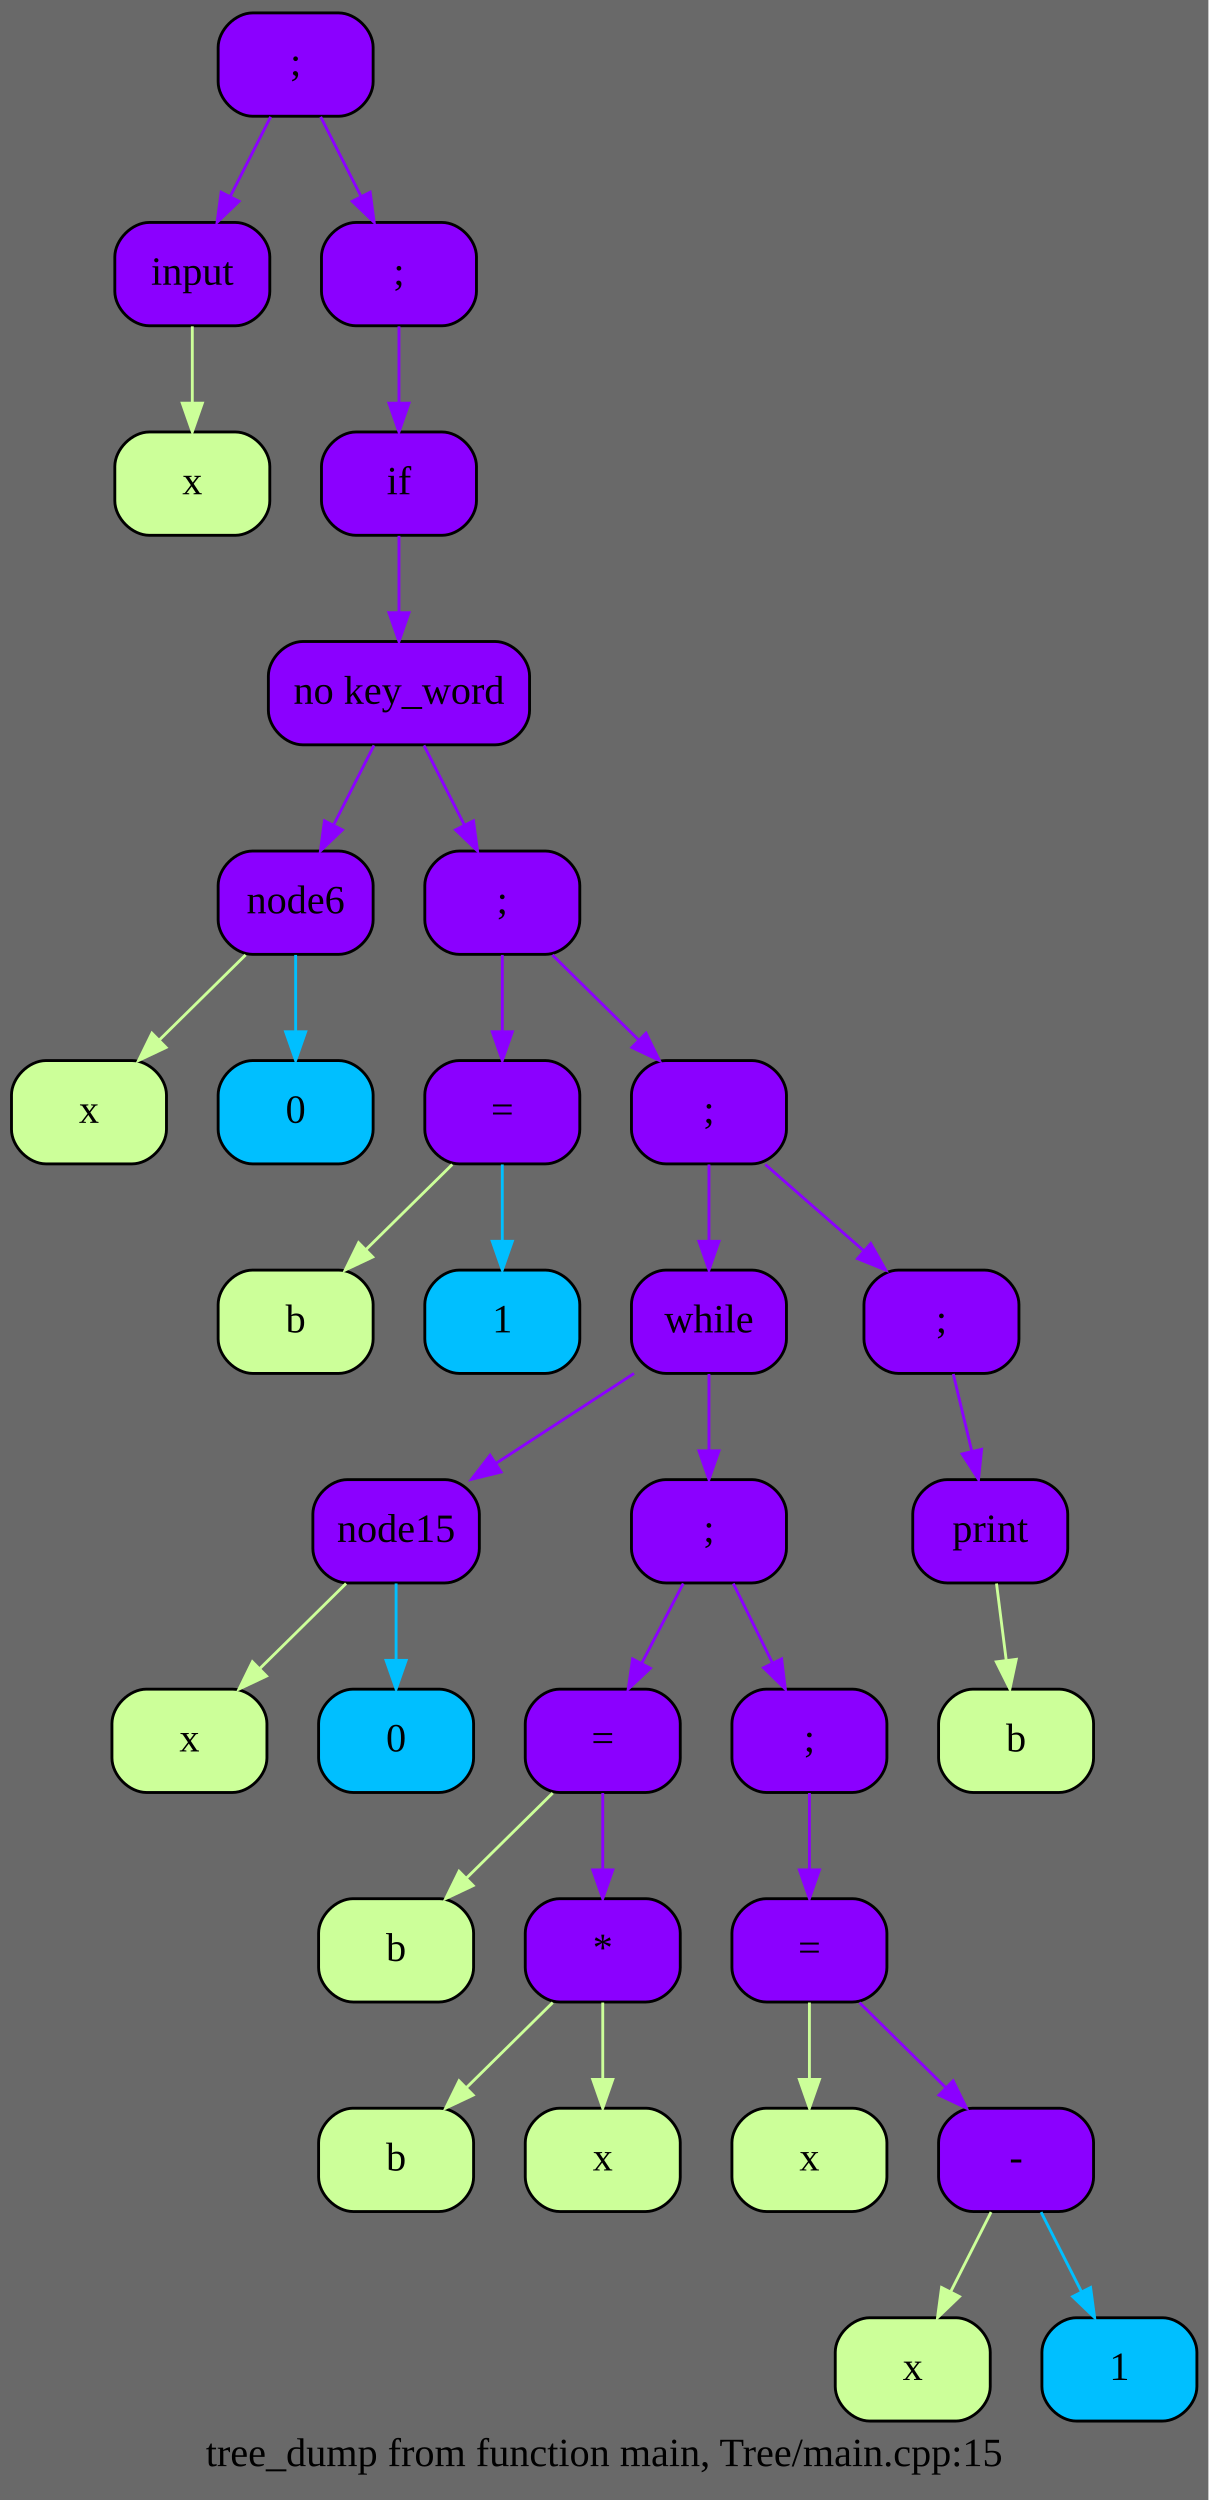
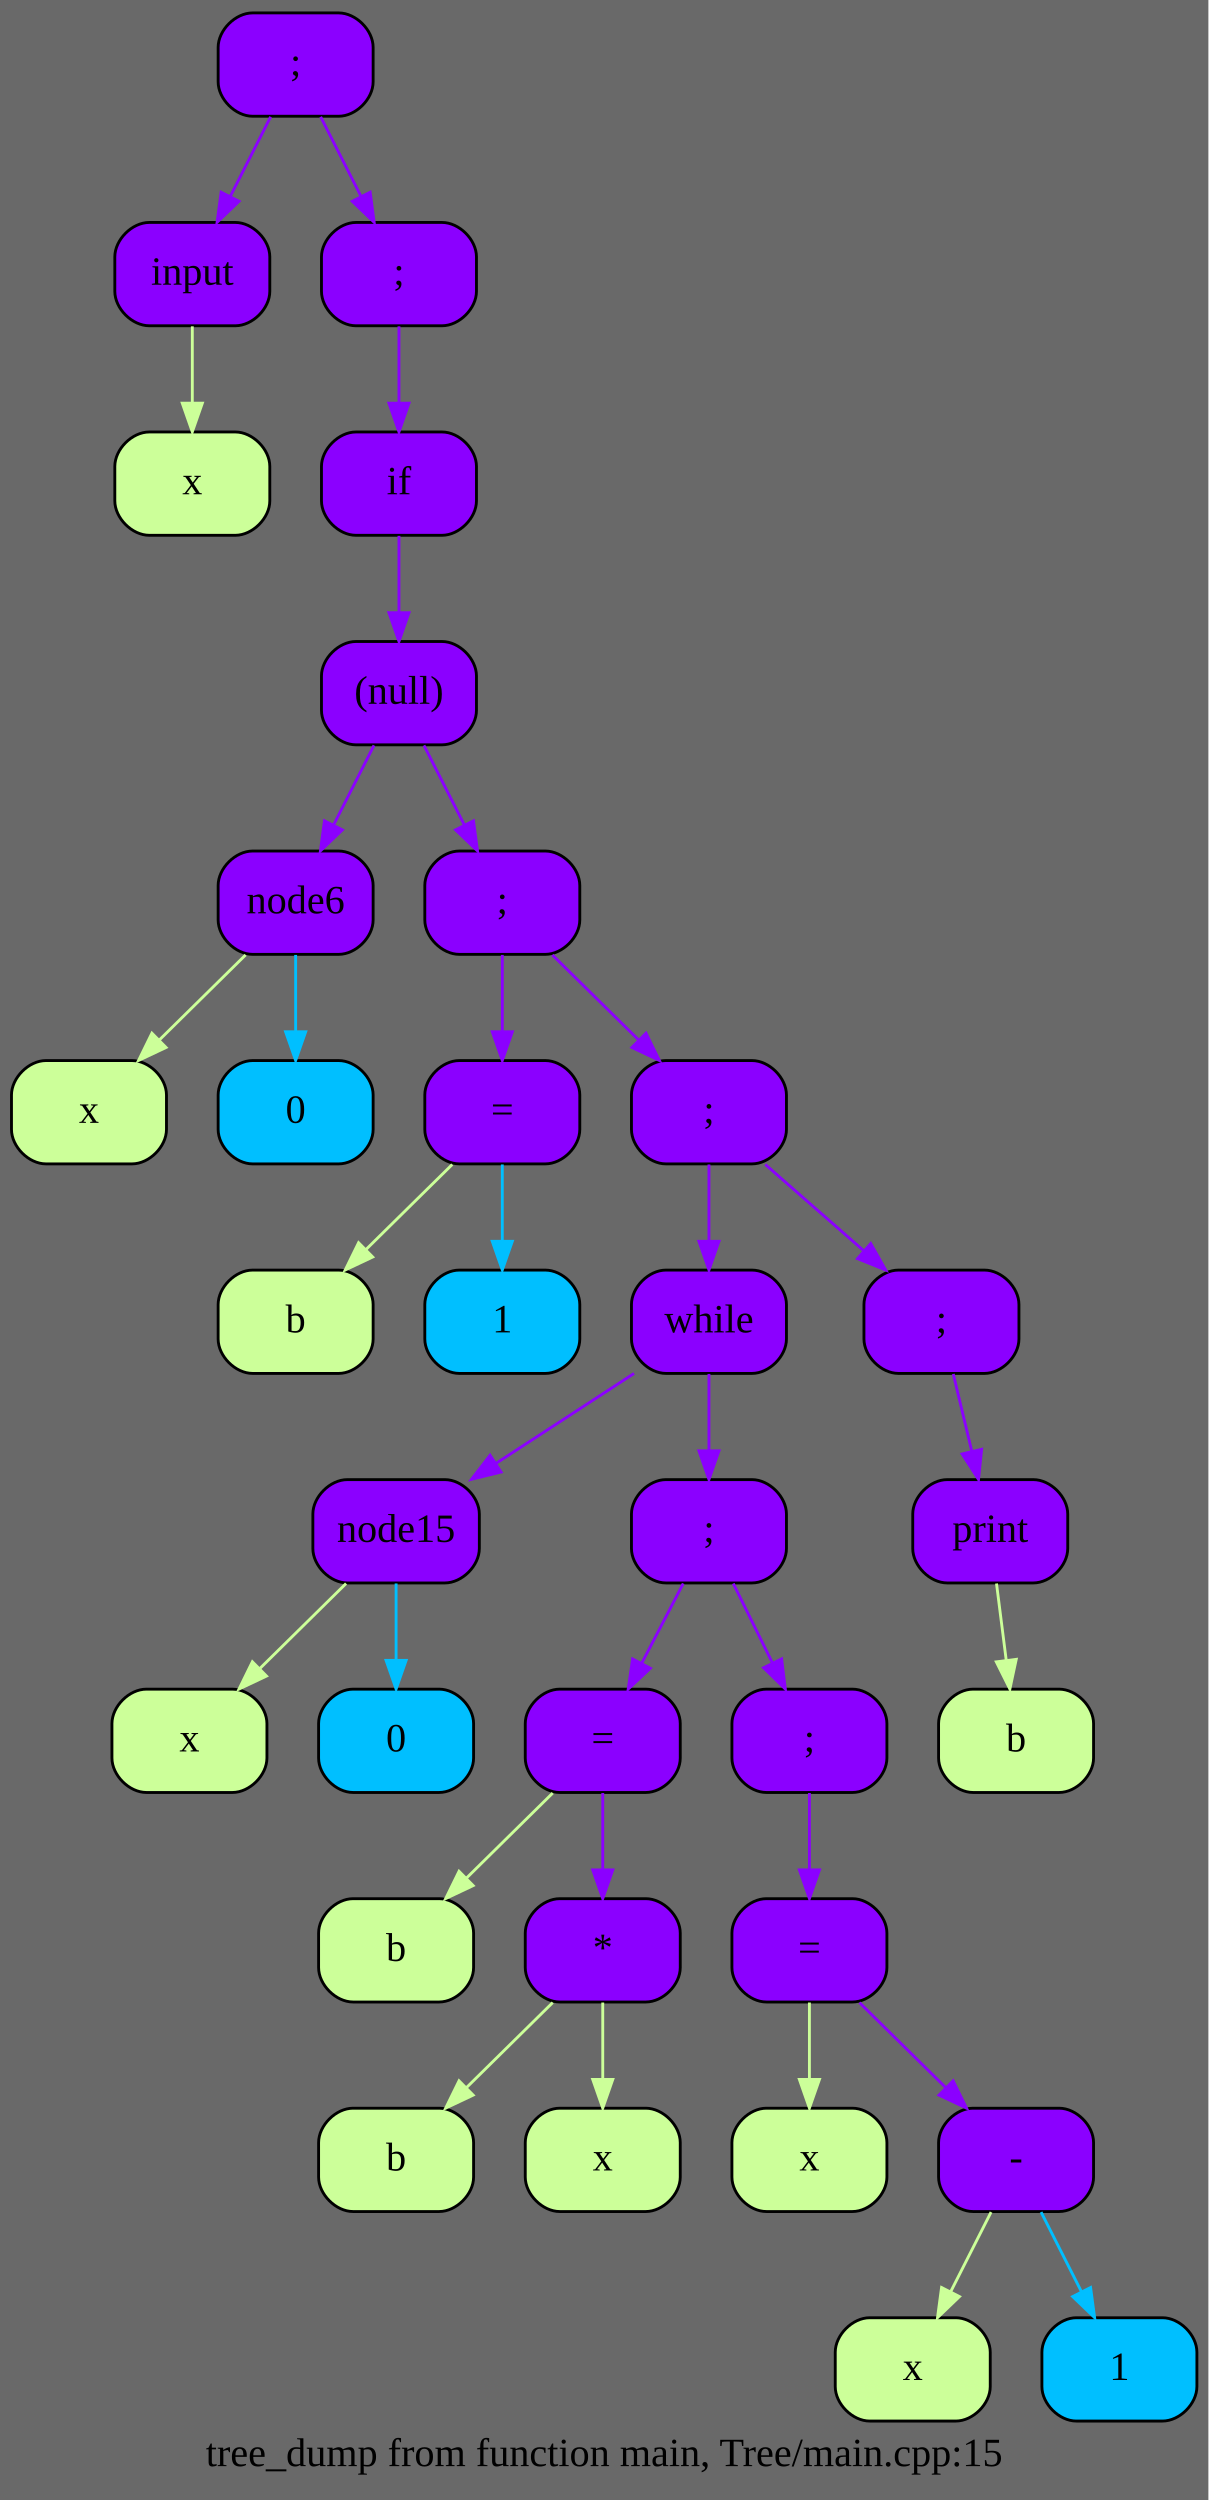
<svg xmlns="http://www.w3.org/2000/svg" width="421pt" height="871pt" viewBox="0.00 0.00 421.00 871.00">
  <g id="graph0" class="graph" transform="scale(1 1) rotate(0) translate(4 867)">
    <polygon fill="#696969" stroke="none" points="-4,4 -4,-867 417,-867 417,4 -4,4" />
    <text text-anchor="middle" x="206.5" y="-7.8" font-family="Times New Roman,serif" font-size="14.00">tree_dump from function main, Tree/main.cpp:15</text>
    <g id="node1" class="node">
      <path fill="#8b00ff" stroke="black" d="M84,-826.5C84,-826.5 114,-826.5 114,-826.5 120,-826.5 126,-832.5 126,-838.5 126,-838.5 126,-850.5 126,-850.5 126,-856.5 120,-862.5 114,-862.5 114,-862.5 84,-862.5 84,-862.5 78,-862.5 72,-856.5 72,-850.5 72,-850.5 72,-838.5 72,-838.5 72,-832.5 78,-826.5 84,-826.5" />
      <text text-anchor="middle" x="99" y="-840.8" font-family="Times New Roman,serif" font-size="14.00">;</text>
    </g>
    <g id="node2" class="node">
      <path fill="#8b00ff" stroke="black" d="M48,-753.5C48,-753.5 78,-753.5 78,-753.5 84,-753.5 90,-759.5 90,-765.5 90,-765.5 90,-777.5 90,-777.5 90,-783.5 84,-789.5 78,-789.5 78,-789.5 48,-789.5 48,-789.5 42,-789.5 36,-783.5 36,-777.5 36,-777.5 36,-765.5 36,-765.5 36,-759.5 42,-753.5 48,-753.5" />
      <text text-anchor="middle" x="63" y="-767.8" font-family="Times New Roman,serif" font-size="14.00">input</text>
    </g>
    <g id="edge1" class="edge">
      <path fill="none" stroke="#8b00ff" d="M90.29,-826.31C86.08,-818.03 80.95,-807.91 76.28,-798.69" />
      <polygon fill="#8b00ff" stroke="#8b00ff" points="79.28,-796.87 71.63,-789.53 73.04,-800.03 79.28,-796.87" />
    </g>
    <g id="node4" class="node">
      <path fill="#8b00ff" stroke="black" d="M120,-753.5C120,-753.5 150,-753.5 150,-753.5 156,-753.5 162,-759.5 162,-765.5 162,-765.5 162,-777.5 162,-777.5 162,-783.5 156,-789.5 150,-789.5 150,-789.5 120,-789.5 120,-789.5 114,-789.5 108,-783.5 108,-777.5 108,-777.5 108,-765.5 108,-765.5 108,-759.5 114,-753.5 120,-753.5" />
      <text text-anchor="middle" x="135" y="-767.8" font-family="Times New Roman,serif" font-size="14.00">;</text>
    </g>
    <g id="edge3" class="edge">
      <path fill="none" stroke="#8b00ff" d="M107.71,-826.31C111.92,-818.03 117.05,-807.91 121.72,-798.69" />
      <polygon fill="#8b00ff" stroke="#8b00ff" points="124.96,-800.03 126.37,-789.53 118.72,-796.87 124.96,-800.03" />
    </g>
    <g id="node3" class="node">
      <path fill="#ccff99" stroke="black" d="M48,-680.5C48,-680.5 78,-680.5 78,-680.5 84,-680.5 90,-686.5 90,-692.5 90,-692.5 90,-704.5 90,-704.5 90,-710.5 84,-716.5 78,-716.5 78,-716.5 48,-716.5 48,-716.5 42,-716.5 36,-710.5 36,-704.5 36,-704.5 36,-692.5 36,-692.5 36,-686.5 42,-680.5 48,-680.5" />
      <text text-anchor="middle" x="63" y="-694.8" font-family="Times New Roman,serif" font-size="14.00">x</text>
    </g>
    <g id="edge2" class="edge">
      <path fill="none" stroke="#ccff99" d="M63,-753.31C63,-745.29 63,-735.55 63,-726.57" />
      <polygon fill="#ccff99" stroke="#ccff99" points="66.5,-726.53 63,-716.53 59.5,-726.53 66.5,-726.53" />
    </g>
    <g id="node5" class="node">
      <path fill="#8b00ff" stroke="black" d="M120,-680.5C120,-680.5 150,-680.5 150,-680.5 156,-680.5 162,-686.5 162,-692.5 162,-692.5 162,-704.5 162,-704.5 162,-710.5 156,-716.5 150,-716.5 150,-716.5 120,-716.5 120,-716.5 114,-716.5 108,-710.5 108,-704.5 108,-704.5 108,-692.5 108,-692.5 108,-686.5 114,-680.5 120,-680.5" />
      <text text-anchor="middle" x="135" y="-694.8" font-family="Times New Roman,serif" font-size="14.00">if</text>
    </g>
    <g id="edge4" class="edge">
      <path fill="none" stroke="#8b00ff" d="M135,-753.31C135,-745.29 135,-735.55 135,-726.57" />
      <polygon fill="#8b00ff" stroke="#8b00ff" points="138.5,-726.53 135,-716.53 131.5,-726.53 138.5,-726.53" />
    </g>
    <g id="node6" class="node">
-       <path fill="#8b00ff" stroke="black" d="M101.5,-607.5C101.5,-607.5 168.5,-607.5 168.5,-607.5 174.5,-607.5 180.5,-613.5 180.5,-619.5 180.5,-619.5 180.5,-631.5 180.5,-631.5 180.5,-637.5 174.5,-643.5 168.5,-643.5 168.5,-643.5 101.5,-643.5 101.5,-643.5 95.5,-643.5 89.5,-637.5 89.5,-631.5 89.5,-631.5 89.5,-619.5 89.5,-619.5 89.5,-613.5 95.5,-607.5 101.5,-607.5" />
-       <text text-anchor="middle" x="135" y="-621.8" font-family="Times New Roman,serif" font-size="14.00">no key_word</text>
+       <path fill="#8b00ff" stroke="black" d="M120,-607.5C120,-607.5 150,-607.5 150,-607.5 156,-607.5 162,-613.5 162,-619.5 162,-619.5 162,-631.5 162,-631.5 162,-637.5 156,-643.5 150,-643.5 150,-643.5 120,-643.5 120,-643.5 114,-643.5 108,-637.5 108,-631.5 108,-631.5 108,-619.5 108,-619.5 108,-613.5 114,-607.5 120,-607.5" />
+       <text text-anchor="middle" x="135" y="-621.8" font-family="Times New Roman,serif" font-size="14.00">(null)</text>
    </g>
    <g id="edge5" class="edge">
      <path fill="none" stroke="#8b00ff" d="M135,-680.31C135,-672.29 135,-662.55 135,-653.57" />
      <polygon fill="#8b00ff" stroke="#8b00ff" points="138.5,-653.53 135,-643.53 131.5,-653.53 138.5,-653.53" />
    </g>
    <g id="node7" class="node">
      <path fill="#8b00ff" stroke="black" d="M84,-534.5C84,-534.5 114,-534.5 114,-534.5 120,-534.5 126,-540.5 126,-546.5 126,-546.5 126,-558.5 126,-558.5 126,-564.5 120,-570.5 114,-570.5 114,-570.5 84,-570.5 84,-570.5 78,-570.5 72,-564.5 72,-558.5 72,-558.5 72,-546.5 72,-546.5 72,-540.5 78,-534.5 84,-534.5" />
      <text text-anchor="middle" x="99" y="-548.8" font-family="Times New Roman,serif" font-size="14.00">node6</text>
    </g>
    <g id="edge6" class="edge">
      <path fill="none" stroke="#8b00ff" d="M126.29,-607.31C122.08,-599.03 116.95,-588.91 112.28,-579.69" />
      <polygon fill="#8b00ff" stroke="#8b00ff" points="115.28,-577.87 107.63,-570.53 109.04,-581.03 115.28,-577.87" />
    </g>
    <g id="node10" class="node">
      <path fill="#8b00ff" stroke="black" d="M156,-534.5C156,-534.5 186,-534.5 186,-534.5 192,-534.5 198,-540.5 198,-546.5 198,-546.5 198,-558.5 198,-558.5 198,-564.5 192,-570.5 186,-570.5 186,-570.5 156,-570.5 156,-570.5 150,-570.5 144,-564.5 144,-558.5 144,-558.5 144,-546.5 144,-546.5 144,-540.5 150,-534.5 156,-534.5" />
      <text text-anchor="middle" x="171" y="-548.8" font-family="Times New Roman,serif" font-size="14.00">;</text>
    </g>
    <g id="edge9" class="edge">
      <path fill="none" stroke="#8b00ff" d="M143.71,-607.31C147.92,-599.03 153.05,-588.91 157.72,-579.69" />
      <polygon fill="#8b00ff" stroke="#8b00ff" points="160.96,-581.03 162.37,-570.53 154.72,-577.87 160.96,-581.03" />
    </g>
    <g id="node8" class="node">
      <path fill="#ccff99" stroke="black" d="M12,-461.5C12,-461.5 42,-461.5 42,-461.5 48,-461.5 54,-467.5 54,-473.5 54,-473.5 54,-485.5 54,-485.5 54,-491.5 48,-497.5 42,-497.5 42,-497.5 12,-497.5 12,-497.5 6,-497.5 0,-491.5 0,-485.5 0,-485.5 0,-473.5 0,-473.5 0,-467.5 6,-461.5 12,-461.5" />
      <text text-anchor="middle" x="27" y="-475.8" font-family="Times New Roman,serif" font-size="14.00">x</text>
    </g>
    <g id="edge7" class="edge">
      <path fill="none" stroke="#ccff99" d="M81.57,-534.31C72.55,-525.42 61.39,-514.41 51.51,-504.67" />
      <polygon fill="#ccff99" stroke="#ccff99" points="53.85,-502.06 44.27,-497.53 48.93,-507.04 53.85,-502.06" />
    </g>
    <g id="node9" class="node">
      <path fill="#00bfff" stroke="black" d="M84,-461.5C84,-461.5 114,-461.5 114,-461.5 120,-461.5 126,-467.5 126,-473.5 126,-473.5 126,-485.5 126,-485.5 126,-491.5 120,-497.5 114,-497.5 114,-497.5 84,-497.5 84,-497.5 78,-497.5 72,-491.5 72,-485.5 72,-485.5 72,-473.5 72,-473.5 72,-467.5 78,-461.5 84,-461.5" />
      <text text-anchor="middle" x="99" y="-475.8" font-family="Times New Roman,serif" font-size="14.00">0</text>
    </g>
    <g id="edge8" class="edge">
      <path fill="none" stroke="#00bfff" d="M99,-534.31C99,-526.29 99,-516.55 99,-507.57" />
      <polygon fill="#00bfff" stroke="#00bfff" points="102.5,-507.53 99,-497.53 95.5,-507.53 102.5,-507.53" />
    </g>
    <g id="node11" class="node">
      <path fill="#8b00ff" stroke="black" d="M156,-461.5C156,-461.5 186,-461.5 186,-461.5 192,-461.5 198,-467.5 198,-473.5 198,-473.5 198,-485.5 198,-485.5 198,-491.5 192,-497.5 186,-497.5 186,-497.5 156,-497.5 156,-497.5 150,-497.5 144,-491.5 144,-485.5 144,-485.5 144,-473.5 144,-473.5 144,-467.5 150,-461.5 156,-461.5" />
      <text text-anchor="middle" x="171" y="-475.8" font-family="Times New Roman,serif" font-size="14.00">=</text>
    </g>
    <g id="edge10" class="edge">
      <path fill="none" stroke="#8b00ff" d="M171,-534.31C171,-526.29 171,-516.55 171,-507.57" />
      <polygon fill="#8b00ff" stroke="#8b00ff" points="174.5,-507.53 171,-497.53 167.5,-507.53 174.5,-507.53" />
    </g>
    <g id="node14" class="node">
      <path fill="#8b00ff" stroke="black" d="M228,-461.5C228,-461.5 258,-461.5 258,-461.5 264,-461.5 270,-467.5 270,-473.5 270,-473.5 270,-485.5 270,-485.5 270,-491.5 264,-497.5 258,-497.5 258,-497.5 228,-497.5 228,-497.5 222,-497.5 216,-491.5 216,-485.5 216,-485.5 216,-473.5 216,-473.5 216,-467.5 222,-461.5 228,-461.5" />
      <text text-anchor="middle" x="243" y="-475.8" font-family="Times New Roman,serif" font-size="14.00">;</text>
    </g>
    <g id="edge13" class="edge">
      <path fill="none" stroke="#8b00ff" d="M188.43,-534.31C197.45,-525.42 208.61,-514.41 218.49,-504.67" />
      <polygon fill="#8b00ff" stroke="#8b00ff" points="221.07,-507.04 225.73,-497.53 216.15,-502.06 221.07,-507.04" />
    </g>
    <g id="node12" class="node">
      <path fill="#ccff99" stroke="black" d="M84,-388.5C84,-388.5 114,-388.5 114,-388.5 120,-388.5 126,-394.5 126,-400.5 126,-400.5 126,-412.5 126,-412.5 126,-418.5 120,-424.5 114,-424.5 114,-424.5 84,-424.5 84,-424.5 78,-424.5 72,-418.5 72,-412.5 72,-412.5 72,-400.5 72,-400.5 72,-394.5 78,-388.5 84,-388.5" />
      <text text-anchor="middle" x="99" y="-402.8" font-family="Times New Roman,serif" font-size="14.00">b</text>
    </g>
    <g id="edge11" class="edge">
      <path fill="none" stroke="#ccff99" d="M153.57,-461.31C144.55,-452.42 133.39,-441.41 123.51,-431.67" />
      <polygon fill="#ccff99" stroke="#ccff99" points="125.85,-429.06 116.27,-424.53 120.93,-434.04 125.85,-429.06" />
    </g>
    <g id="node13" class="node">
      <path fill="#00bfff" stroke="black" d="M156,-388.5C156,-388.5 186,-388.5 186,-388.5 192,-388.5 198,-394.5 198,-400.5 198,-400.5 198,-412.5 198,-412.5 198,-418.5 192,-424.5 186,-424.5 186,-424.5 156,-424.5 156,-424.5 150,-424.5 144,-418.5 144,-412.5 144,-412.5 144,-400.5 144,-400.5 144,-394.5 150,-388.5 156,-388.5" />
      <text text-anchor="middle" x="171" y="-402.8" font-family="Times New Roman,serif" font-size="14.00">1</text>
    </g>
    <g id="edge12" class="edge">
      <path fill="none" stroke="#00bfff" d="M171,-461.31C171,-453.29 171,-443.55 171,-434.57" />
      <polygon fill="#00bfff" stroke="#00bfff" points="174.5,-434.53 171,-424.53 167.5,-434.53 174.5,-434.53" />
    </g>
    <g id="node15" class="node">
      <path fill="#8b00ff" stroke="black" d="M228,-388.5C228,-388.5 258,-388.5 258,-388.5 264,-388.5 270,-394.5 270,-400.5 270,-400.5 270,-412.5 270,-412.5 270,-418.5 264,-424.5 258,-424.5 258,-424.5 228,-424.5 228,-424.5 222,-424.5 216,-418.5 216,-412.5 216,-412.5 216,-400.5 216,-400.5 216,-394.5 222,-388.5 228,-388.5" />
      <text text-anchor="middle" x="243" y="-402.8" font-family="Times New Roman,serif" font-size="14.00">while</text>
    </g>
    <g id="edge14" class="edge">
      <path fill="none" stroke="#8b00ff" d="M243,-461.31C243,-453.29 243,-443.55 243,-434.57" />
      <polygon fill="#8b00ff" stroke="#8b00ff" points="246.5,-434.53 243,-424.53 239.5,-434.53 246.5,-434.53" />
    </g>
    <g id="node31" class="node">
      <path fill="#8b00ff" stroke="black" d="M309,-388.5C309,-388.5 339,-388.5 339,-388.5 345,-388.5 351,-394.5 351,-400.5 351,-400.5 351,-412.5 351,-412.5 351,-418.5 345,-424.5 339,-424.5 339,-424.5 309,-424.5 309,-424.5 303,-424.5 297,-418.5 297,-412.5 297,-412.5 297,-400.5 297,-400.5 297,-394.5 303,-388.5 309,-388.5" />
      <text text-anchor="middle" x="324" y="-402.8" font-family="Times New Roman,serif" font-size="14.00">;</text>
    </g>
    <g id="edge30" class="edge">
      <path fill="none" stroke="#8b00ff" d="M262.61,-461.31C272.86,-452.33 285.56,-441.19 296.75,-431.39" />
      <polygon fill="#8b00ff" stroke="#8b00ff" points="299.36,-433.75 304.57,-424.53 294.75,-428.49 299.36,-433.75" />
    </g>
    <g id="node16" class="node">
      <path fill="#8b00ff" stroke="black" d="M117,-315.5C117,-315.5 151,-315.5 151,-315.5 157,-315.5 163,-321.5 163,-327.5 163,-327.5 163,-339.5 163,-339.5 163,-345.5 157,-351.5 151,-351.5 151,-351.5 117,-351.5 117,-351.5 111,-351.5 105,-345.5 105,-339.5 105,-339.5 105,-327.5 105,-327.5 105,-321.5 111,-315.5 117,-315.5" />
      <text text-anchor="middle" x="134" y="-329.8" font-family="Times New Roman,serif" font-size="14.00">node15</text>
    </g>
    <g id="edge15" class="edge">
      <path fill="none" stroke="#8b00ff" d="M216.89,-388.49C202.44,-379.08 184.29,-367.26 168.66,-357.07" />
      <polygon fill="#8b00ff" stroke="#8b00ff" points="170.56,-354.14 160.27,-351.61 166.74,-360 170.56,-354.14" />
    </g>
    <g id="node19" class="node">
      <path fill="#8b00ff" stroke="black" d="M228,-315.5C228,-315.5 258,-315.5 258,-315.5 264,-315.5 270,-321.5 270,-327.5 270,-327.5 270,-339.5 270,-339.5 270,-345.5 264,-351.5 258,-351.5 258,-351.5 228,-351.5 228,-351.5 222,-351.5 216,-345.5 216,-339.5 216,-339.5 216,-327.5 216,-327.5 216,-321.5 222,-315.5 228,-315.5" />
      <text text-anchor="middle" x="243" y="-329.8" font-family="Times New Roman,serif" font-size="14.00">;</text>
    </g>
    <g id="edge18" class="edge">
      <path fill="none" stroke="#8b00ff" d="M243,-388.31C243,-380.29 243,-370.55 243,-361.57" />
      <polygon fill="#8b00ff" stroke="#8b00ff" points="246.5,-361.53 243,-351.53 239.5,-361.53 246.5,-361.53" />
    </g>
    <g id="node17" class="node">
      <path fill="#ccff99" stroke="black" d="M47,-242.5C47,-242.5 77,-242.5 77,-242.5 83,-242.5 89,-248.5 89,-254.5 89,-254.5 89,-266.5 89,-266.5 89,-272.5 83,-278.5 77,-278.5 77,-278.5 47,-278.5 47,-278.5 41,-278.5 35,-272.5 35,-266.5 35,-266.5 35,-254.5 35,-254.5 35,-248.5 41,-242.5 47,-242.5" />
      <text text-anchor="middle" x="62" y="-256.8" font-family="Times New Roman,serif" font-size="14.00">x</text>
    </g>
    <g id="edge16" class="edge">
      <path fill="none" stroke="#ccff99" d="M116.57,-315.31C107.55,-306.42 96.39,-295.41 86.51,-285.67" />
      <polygon fill="#ccff99" stroke="#ccff99" points="88.85,-283.06 79.27,-278.53 83.93,-288.04 88.85,-283.06" />
    </g>
    <g id="node18" class="node">
      <path fill="#00bfff" stroke="black" d="M119,-242.5C119,-242.5 149,-242.5 149,-242.5 155,-242.5 161,-248.5 161,-254.5 161,-254.5 161,-266.5 161,-266.5 161,-272.5 155,-278.5 149,-278.5 149,-278.5 119,-278.5 119,-278.5 113,-278.5 107,-272.5 107,-266.5 107,-266.5 107,-254.5 107,-254.5 107,-248.5 113,-242.5 119,-242.5" />
      <text text-anchor="middle" x="134" y="-256.8" font-family="Times New Roman,serif" font-size="14.00">0</text>
    </g>
    <g id="edge17" class="edge">
      <path fill="none" stroke="#00bfff" d="M134,-315.31C134,-307.29 134,-297.55 134,-288.57" />
      <polygon fill="#00bfff" stroke="#00bfff" points="137.5,-288.53 134,-278.53 130.5,-288.53 137.5,-288.53" />
    </g>
    <g id="node20" class="node">
      <path fill="#8b00ff" stroke="black" d="M191,-242.5C191,-242.5 221,-242.5 221,-242.5 227,-242.5 233,-248.5 233,-254.5 233,-254.5 233,-266.5 233,-266.5 233,-272.5 227,-278.5 221,-278.5 221,-278.5 191,-278.5 191,-278.5 185,-278.5 179,-272.5 179,-266.5 179,-266.5 179,-254.5 179,-254.5 179,-248.5 185,-242.5 191,-242.5" />
      <text text-anchor="middle" x="206" y="-256.8" font-family="Times New Roman,serif" font-size="14.00">=</text>
    </g>
    <g id="edge19" class="edge">
      <path fill="none" stroke="#8b00ff" d="M234.04,-315.31C229.68,-306.94 224.34,-296.7 219.5,-287.4" />
      <polygon fill="#8b00ff" stroke="#8b00ff" points="222.6,-285.78 214.87,-278.53 216.39,-289.01 222.6,-285.78" />
    </g>
    <g id="node25" class="node">
      <path fill="#8b00ff" stroke="black" d="M263,-242.5C263,-242.5 293,-242.5 293,-242.5 299,-242.5 305,-248.5 305,-254.5 305,-254.5 305,-266.5 305,-266.5 305,-272.5 299,-278.5 293,-278.5 293,-278.5 263,-278.5 263,-278.5 257,-278.5 251,-272.5 251,-266.5 251,-266.5 251,-254.5 251,-254.5 251,-248.5 257,-242.5 263,-242.5" />
      <text text-anchor="middle" x="278" y="-256.8" font-family="Times New Roman,serif" font-size="14.00">;</text>
    </g>
    <g id="edge24" class="edge">
      <path fill="none" stroke="#8b00ff" d="M251.47,-315.31C255.56,-307.03 260.54,-296.91 265.09,-287.69" />
      <polygon fill="#8b00ff" stroke="#8b00ff" points="268.32,-289.05 269.61,-278.53 262.04,-285.95 268.32,-289.05" />
    </g>
    <g id="node21" class="node">
      <path fill="#ccff99" stroke="black" d="M119,-169.5C119,-169.5 149,-169.5 149,-169.5 155,-169.5 161,-175.5 161,-181.5 161,-181.5 161,-193.5 161,-193.5 161,-199.5 155,-205.5 149,-205.5 149,-205.5 119,-205.5 119,-205.5 113,-205.5 107,-199.5 107,-193.5 107,-193.5 107,-181.5 107,-181.5 107,-175.5 113,-169.5 119,-169.5" />
      <text text-anchor="middle" x="134" y="-183.8" font-family="Times New Roman,serif" font-size="14.00">b</text>
    </g>
    <g id="edge20" class="edge">
      <path fill="none" stroke="#ccff99" d="M188.57,-242.31C179.55,-233.42 168.39,-222.41 158.51,-212.67" />
      <polygon fill="#ccff99" stroke="#ccff99" points="160.85,-210.06 151.27,-205.53 155.93,-215.04 160.85,-210.06" />
    </g>
    <g id="node22" class="node">
      <path fill="#8b00ff" stroke="black" d="M191,-169.5C191,-169.5 221,-169.5 221,-169.5 227,-169.5 233,-175.5 233,-181.5 233,-181.5 233,-193.5 233,-193.5 233,-199.5 227,-205.5 221,-205.5 221,-205.5 191,-205.5 191,-205.5 185,-205.5 179,-199.5 179,-193.5 179,-193.5 179,-181.5 179,-181.5 179,-175.5 185,-169.5 191,-169.5" />
      <text text-anchor="middle" x="206" y="-183.8" font-family="Times New Roman,serif" font-size="14.00">*</text>
    </g>
    <g id="edge21" class="edge">
      <path fill="none" stroke="#8b00ff" d="M206,-242.31C206,-234.29 206,-224.55 206,-215.57" />
      <polygon fill="#8b00ff" stroke="#8b00ff" points="209.5,-215.53 206,-205.53 202.5,-215.53 209.5,-215.53" />
    </g>
    <g id="node23" class="node">
      <path fill="#ccff99" stroke="black" d="M119,-96.5C119,-96.5 149,-96.5 149,-96.5 155,-96.5 161,-102.5 161,-108.5 161,-108.5 161,-120.5 161,-120.5 161,-126.5 155,-132.5 149,-132.5 149,-132.5 119,-132.5 119,-132.5 113,-132.5 107,-126.5 107,-120.5 107,-120.5 107,-108.5 107,-108.5 107,-102.5 113,-96.5 119,-96.5" />
      <text text-anchor="middle" x="134" y="-110.8" font-family="Times New Roman,serif" font-size="14.00">b</text>
    </g>
    <g id="edge22" class="edge">
      <path fill="none" stroke="#ccff99" d="M188.57,-169.31C179.55,-160.42 168.39,-149.41 158.51,-139.67" />
      <polygon fill="#ccff99" stroke="#ccff99" points="160.85,-137.06 151.27,-132.53 155.93,-142.04 160.85,-137.06" />
    </g>
    <g id="node24" class="node">
      <path fill="#ccff99" stroke="black" d="M191,-96.5C191,-96.5 221,-96.5 221,-96.5 227,-96.5 233,-102.5 233,-108.5 233,-108.5 233,-120.5 233,-120.5 233,-126.5 227,-132.5 221,-132.5 221,-132.5 191,-132.5 191,-132.5 185,-132.5 179,-126.5 179,-120.5 179,-120.5 179,-108.5 179,-108.5 179,-102.5 185,-96.5 191,-96.5" />
      <text text-anchor="middle" x="206" y="-110.8" font-family="Times New Roman,serif" font-size="14.00">x</text>
    </g>
    <g id="edge23" class="edge">
      <path fill="none" stroke="#ccff99" d="M206,-169.31C206,-161.29 206,-151.55 206,-142.57" />
      <polygon fill="#ccff99" stroke="#ccff99" points="209.5,-142.53 206,-132.53 202.5,-142.53 209.5,-142.53" />
    </g>
    <g id="node26" class="node">
      <path fill="#8b00ff" stroke="black" d="M263,-169.5C263,-169.5 293,-169.5 293,-169.5 299,-169.5 305,-175.5 305,-181.5 305,-181.5 305,-193.5 305,-193.5 305,-199.5 299,-205.5 293,-205.5 293,-205.5 263,-205.5 263,-205.5 257,-205.5 251,-199.5 251,-193.5 251,-193.5 251,-181.5 251,-181.5 251,-175.5 257,-169.5 263,-169.5" />
      <text text-anchor="middle" x="278" y="-183.8" font-family="Times New Roman,serif" font-size="14.00">=</text>
    </g>
    <g id="edge25" class="edge">
      <path fill="none" stroke="#8b00ff" d="M278,-242.31C278,-234.29 278,-224.55 278,-215.57" />
      <polygon fill="#8b00ff" stroke="#8b00ff" points="281.5,-215.53 278,-205.53 274.5,-215.53 281.5,-215.53" />
    </g>
    <g id="node27" class="node">
      <path fill="#ccff99" stroke="black" d="M263,-96.5C263,-96.5 293,-96.5 293,-96.5 299,-96.5 305,-102.5 305,-108.5 305,-108.5 305,-120.5 305,-120.5 305,-126.5 299,-132.5 293,-132.5 293,-132.5 263,-132.5 263,-132.5 257,-132.5 251,-126.5 251,-120.5 251,-120.5 251,-108.5 251,-108.5 251,-102.5 257,-96.5 263,-96.5" />
      <text text-anchor="middle" x="278" y="-110.8" font-family="Times New Roman,serif" font-size="14.00">x</text>
    </g>
    <g id="edge26" class="edge">
      <path fill="none" stroke="#ccff99" d="M278,-169.31C278,-161.29 278,-151.55 278,-142.57" />
      <polygon fill="#ccff99" stroke="#ccff99" points="281.5,-142.53 278,-132.53 274.5,-142.53 281.5,-142.53" />
    </g>
    <g id="node28" class="node">
      <path fill="#8b00ff" stroke="black" d="M335,-96.5C335,-96.5 365,-96.5 365,-96.5 371,-96.5 377,-102.5 377,-108.5 377,-108.5 377,-120.5 377,-120.5 377,-126.5 371,-132.5 365,-132.5 365,-132.5 335,-132.5 335,-132.5 329,-132.5 323,-126.5 323,-120.5 323,-120.5 323,-108.5 323,-108.5 323,-102.5 329,-96.5 335,-96.5" />
      <text text-anchor="middle" x="350" y="-110.8" font-family="Times New Roman,serif" font-size="14.00">-</text>
    </g>
    <g id="edge27" class="edge">
      <path fill="none" stroke="#8b00ff" d="M295.43,-169.31C304.45,-160.42 315.61,-149.41 325.49,-139.67" />
      <polygon fill="#8b00ff" stroke="#8b00ff" points="328.07,-142.04 332.73,-132.53 323.15,-137.06 328.07,-142.04" />
    </g>
    <g id="node29" class="node">
      <path fill="#ccff99" stroke="black" d="M299,-23.5C299,-23.5 329,-23.5 329,-23.5 335,-23.5 341,-29.5 341,-35.5 341,-35.5 341,-47.5 341,-47.5 341,-53.5 335,-59.5 329,-59.5 329,-59.5 299,-59.5 299,-59.5 293,-59.5 287,-53.5 287,-47.5 287,-47.5 287,-35.5 287,-35.5 287,-29.5 293,-23.5 299,-23.5" />
      <text text-anchor="middle" x="314" y="-37.8" font-family="Times New Roman,serif" font-size="14.00">x</text>
    </g>
    <g id="edge28" class="edge">
      <path fill="none" stroke="#ccff99" d="M341.29,-96.31C337.08,-88.03 331.95,-77.91 327.28,-68.69" />
      <polygon fill="#ccff99" stroke="#ccff99" points="330.28,-66.87 322.63,-59.53 324.04,-70.03 330.28,-66.87" />
    </g>
    <g id="node30" class="node">
      <path fill="#00bfff" stroke="black" d="M371,-23.5C371,-23.5 401,-23.5 401,-23.5 407,-23.5 413,-29.5 413,-35.5 413,-35.5 413,-47.5 413,-47.5 413,-53.5 407,-59.5 401,-59.5 401,-59.5 371,-59.5 371,-59.5 365,-59.5 359,-53.5 359,-47.5 359,-47.5 359,-35.5 359,-35.5 359,-29.5 365,-23.5 371,-23.5" />
      <text text-anchor="middle" x="386" y="-37.8" font-family="Times New Roman,serif" font-size="14.00">1</text>
    </g>
    <g id="edge29" class="edge">
      <path fill="none" stroke="#00bfff" d="M358.71,-96.31C362.92,-88.03 368.05,-77.91 372.72,-68.69" />
      <polygon fill="#00bfff" stroke="#00bfff" points="375.96,-70.03 377.37,-59.53 369.72,-66.87 375.96,-70.03" />
    </g>
    <g id="node32" class="node">
      <path fill="#8b00ff" stroke="black" d="M326,-315.5C326,-315.5 356,-315.5 356,-315.5 362,-315.5 368,-321.5 368,-327.5 368,-327.5 368,-339.5 368,-339.5 368,-345.5 362,-351.5 356,-351.5 356,-351.5 326,-351.5 326,-351.5 320,-351.5 314,-345.5 314,-339.5 314,-339.5 314,-327.5 314,-327.5 314,-321.5 320,-315.5 326,-315.5" />
      <text text-anchor="middle" x="341" y="-329.8" font-family="Times New Roman,serif" font-size="14.00">print</text>
    </g>
    <g id="edge31" class="edge">
      <path fill="none" stroke="#8b00ff" d="M328.12,-388.31C330.06,-380.2 332.42,-370.34 334.59,-361.28" />
      <polygon fill="#8b00ff" stroke="#8b00ff" points="338,-362.07 336.92,-351.53 331.19,-360.44 338,-362.07" />
    </g>
    <g id="node33" class="node">
      <path fill="#ccff99" stroke="black" d="M335,-242.5C335,-242.5 365,-242.5 365,-242.5 371,-242.5 377,-248.5 377,-254.5 377,-254.5 377,-266.5 377,-266.5 377,-272.5 371,-278.5 365,-278.5 365,-278.5 335,-278.5 335,-278.5 329,-278.5 323,-272.5 323,-266.5 323,-266.5 323,-254.5 323,-254.5 323,-248.5 329,-242.5 335,-242.5" />
      <text text-anchor="middle" x="350" y="-256.8" font-family="Times New Roman,serif" font-size="14.00">b</text>
    </g>
    <g id="edge32" class="edge">
      <path fill="none" stroke="#ccff99" d="M343.18,-315.31C344.2,-307.29 345.43,-297.55 346.57,-288.57" />
      <polygon fill="#ccff99" stroke="#ccff99" points="350.06,-288.89 347.84,-278.53 343.11,-288.01 350.06,-288.89" />
    </g>
  </g>
</svg>
